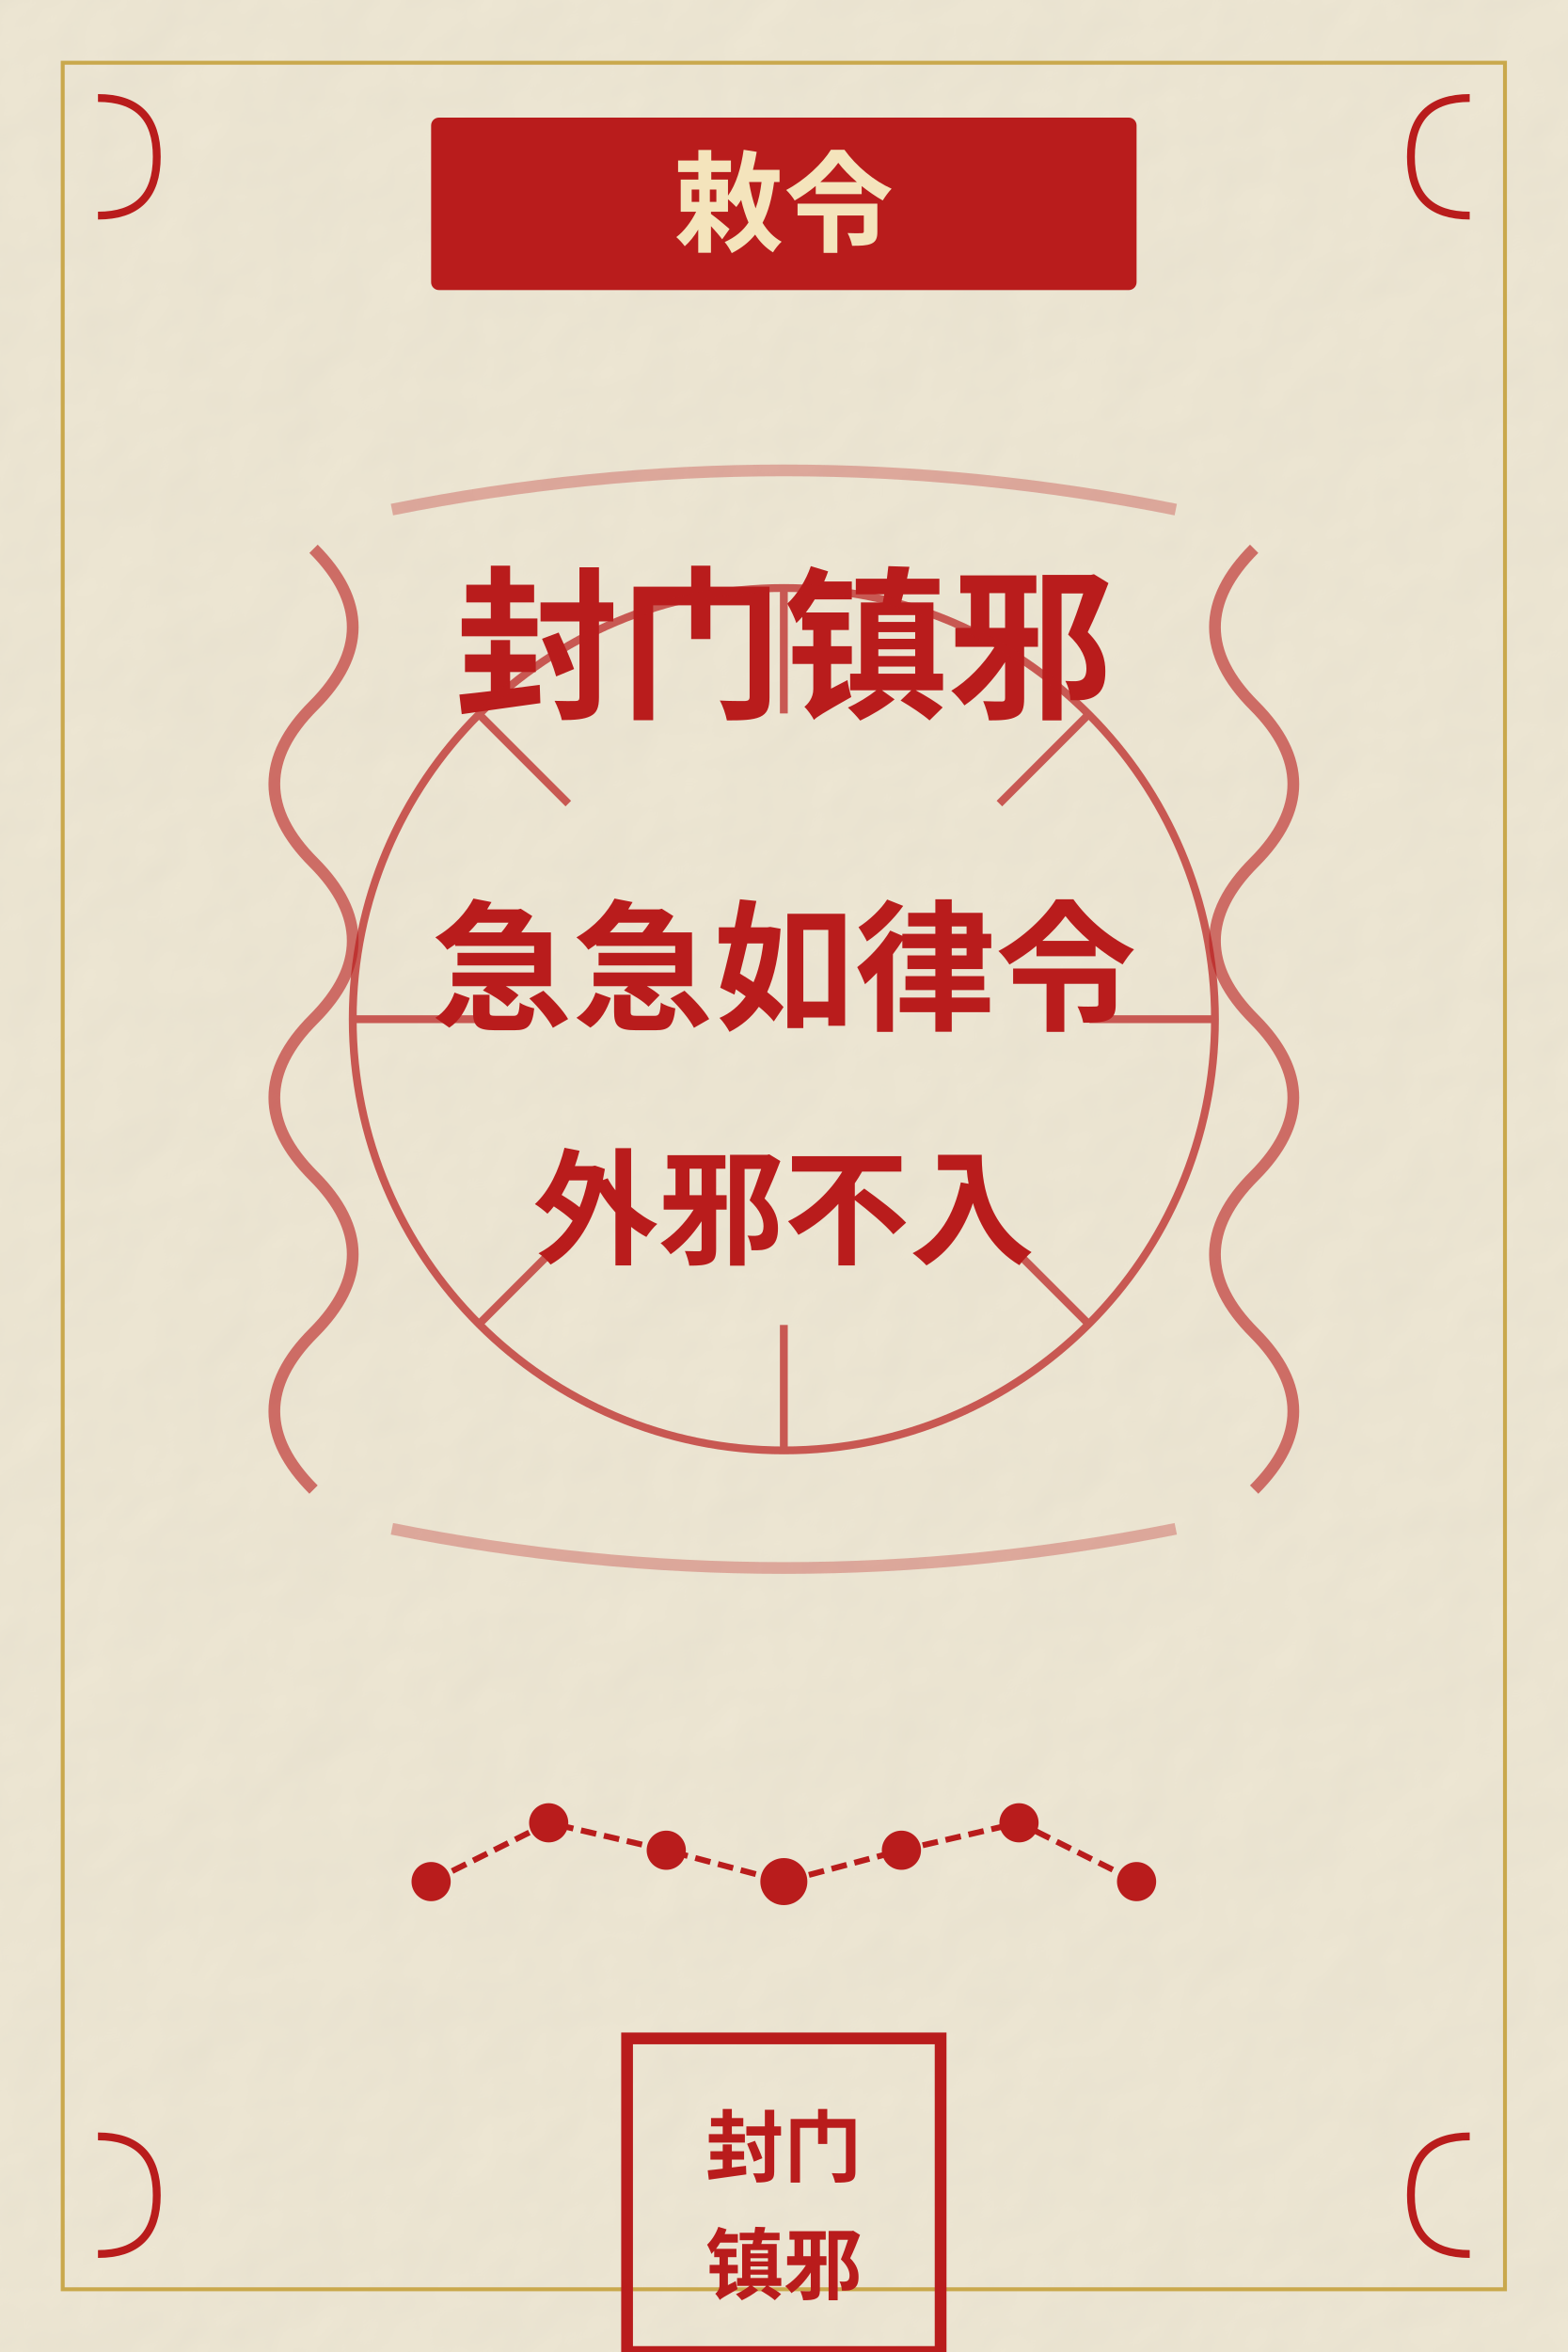
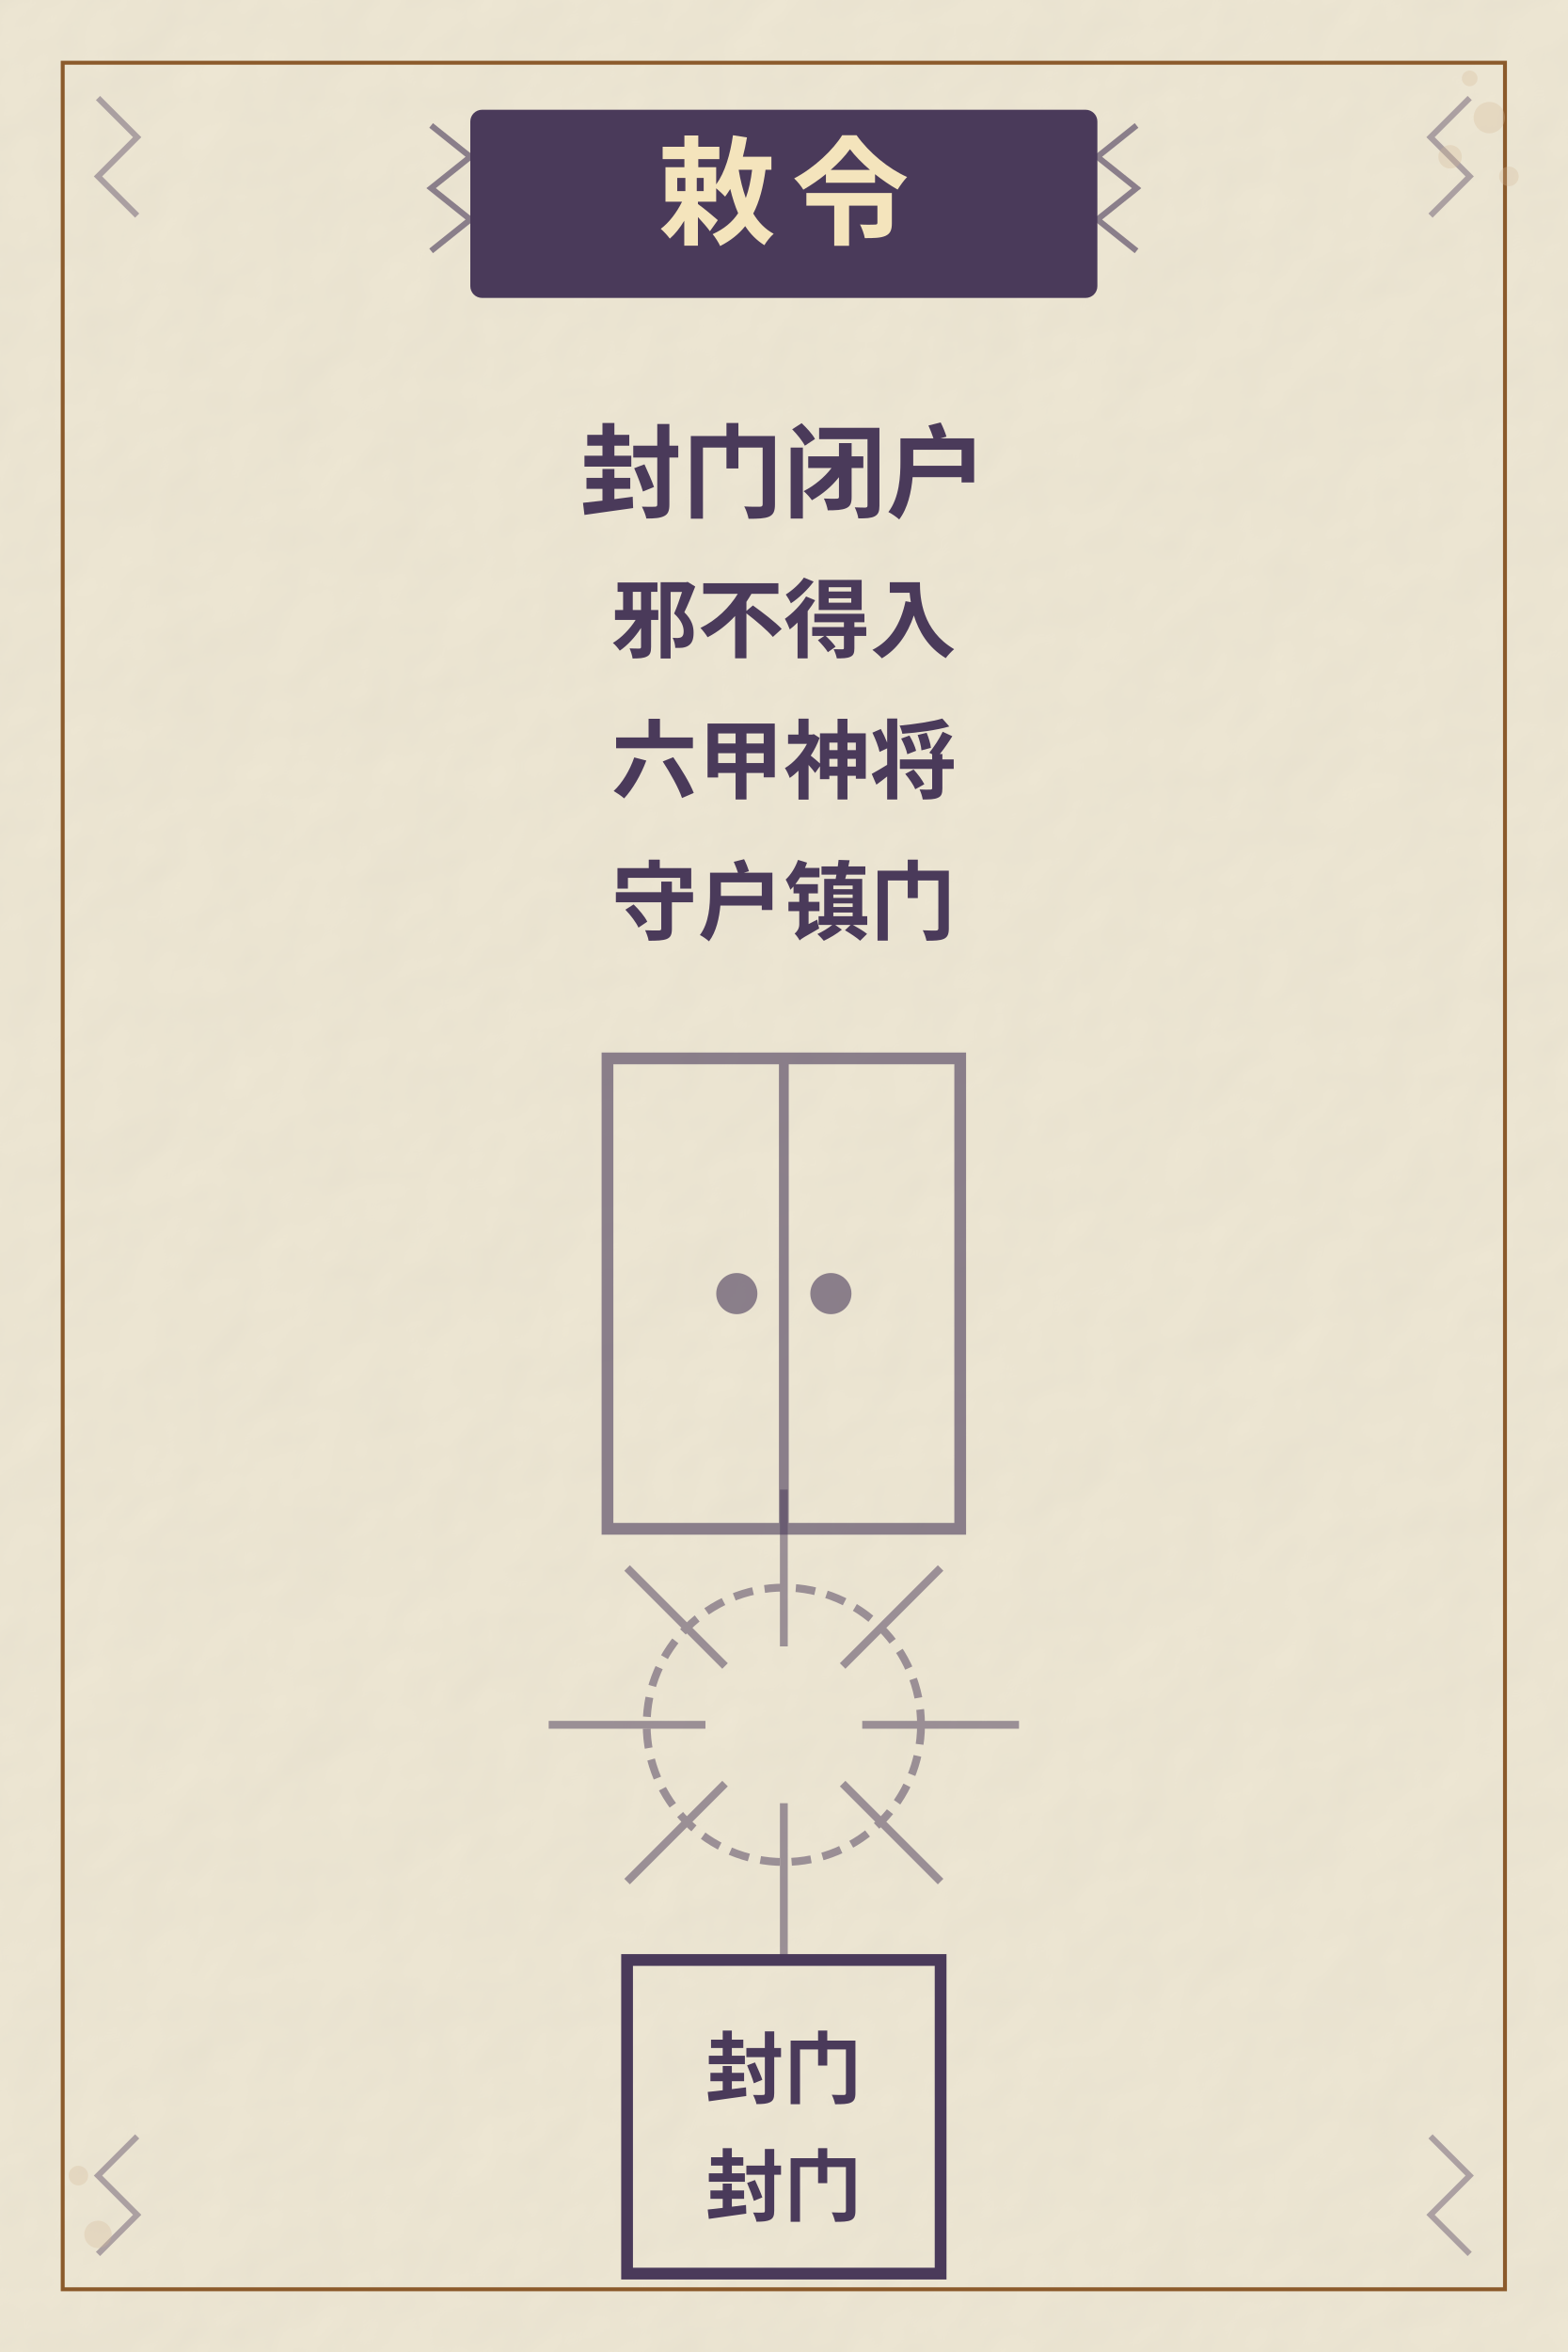
- <svg xmlns="http://www.w3.org/2000/svg" viewBox="0 0 400 600" width="240">
+ <svg xmlns="http://www.w3.org/2000/svg" viewBox="0 0 400 600" width="100%" preserveAspectRatio="xMidYMid meet">
  <defs>
-     <filter id="paper">
+     <filter id="paper_fengmen">
      <feTurbulence type="fractalNoise" baseFrequency="0.04" numOctaves="3" result="n" />
      <feDiffuseLighting in="n" lighting-color="#f4e4bc" surfaceScale="1.2">
        <feDistantLight azimuth="45" elevation="60" />
      </feDiffuseLighting>
    </filter>
  </defs>
-   <rect x="8" y="8" width="384" height="584" fill="#f4e4bc" stroke="#c9a84c" stroke-width="3" filter="url(#paper)" />
-   <rect x="16" y="16" width="368" height="568" fill="none" stroke="#c9a84c" stroke-width="1" />
-   <rect x="110" y="30" width="180" height="44" fill="#b91c1c" rx="2" />
-   <text x="200" y="62" text-anchor="middle" fill="#f4e4bc" font-size="28" font-family="'Noto Serif SC',serif" font-weight="bold">敕令</text>
-   <g transform="translate(200, 260)" fill="#b91c1c" font-family="'Noto Serif SC',serif" font-weight="bold" text-anchor="middle">
-     <text x="0" y="-80" font-size="42">封门镇邪</text>
-     <text x="0" y="0" font-size="36">急急如律令</text>
-     <text x="0" y="60" font-size="32">外邪不入</text>
+   <rect x="8" y="8" width="384" height="584" fill="#f4e4bc" stroke="#8b5a2b" stroke-width="3" filter="url(#paper_fengmen)" />
+   <rect x="16" y="16" width="368" height="568" fill="none" stroke="#8b5a2b" stroke-width="1" />
+   <g fill="#4a3a5a">
+     <rect x="120" y="28" width="160" height="48" rx="3" />
+     <path d="M110,32 L120,40 L110,48 L120,56 L110,64" stroke="#4a3a5a" stroke-width="1.5" fill="none" opacity="0.6" />
+     <path d="M290,32 L280,40 L290,48 L280,56 L290,64" stroke="#4a3a5a" stroke-width="1.5" fill="none" opacity="0.6" />
  </g>
-   <g transform="translate(200, 260)" fill="none" stroke="#b91c1c" stroke-width="3" opacity="0.6">
-     <path d="M-120,-120 Q-100,-100 -120,-80 Q-140,-60 -120,-40 Q-100,-20 -120,0 Q-140,20 -120,40 Q-100,60 -120,80 Q-140,100 -120,120" />
-     <path d="M120,-120 Q100,-100 120,-80 Q140,-60 120,-40 Q100,-20 120,0 Q140,20 120,40 Q100,60 120,80 Q140,100 120,120" />
-     <path d="M-100,-130 Q0,-150 100,-130" opacity="0.5" />
-     <path d="M-100,130 Q0,150 100,130" opacity="0.5" />
+   <text x="200" y="60" text-anchor="middle" fill="#f4e4bc" font-size="30" font-family="'Noto Serif SC',serif" font-weight="bold" letter-spacing="4">敕令</text>
+   <g fill="#4a3a5a" font-family="'Noto Serif SC',serif" font-weight="bold" text-anchor="middle">
+     <text x="200" y="130" font-size="26">封门闭户</text>
+     <text x="200" y="166" font-size="22">邪不得入</text>
+     <text x="200" y="202" font-size="22">六甲神将</text>
+     <text x="200" y="238" font-size="22">守户镇门</text>
  </g>
-   <g transform="translate(200, 260)" fill="none" stroke="#b91c1c" stroke-width="2" opacity="0.7">
-     <circle cx="0" cy="0" r="110" />
-     <path d="M-110,0 L-78,0 M78,0 L110,0 M0,-110 L0,-78 M0,78 L0,110" />
-     <path d="M-78,-78 L-55,-55 M55,55 L78,78 M-78,78 L-55,55 M55,-55 L78,-78" />
+   <g transform="translate(200,330)" fill="none" stroke="#4a3a5a" stroke-width="2.5" opacity="0.6">
+     <rect x="-45" y="-60" width="90" height="120" stroke-width="3" />
+     <line x1="0" y1="-60" x2="0" y2="60" />
+     <circle cx="-12" cy="0" r="4" fill="#4a3a5a" />
+     <circle cx="12" cy="0" r="4" fill="#4a3a5a" />
  </g>
-   <g transform="translate(200, 480)">
-     <circle cx="-90" cy="0" r="5" fill="#b91c1c" />
-     <circle cx="-60" cy="-15" r="5" fill="#b91c1c" />
-     <circle cx="-30" cy="-8" r="5" fill="#b91c1c" />
-     <circle cx="0" cy="0" r="6" fill="#b91c1c" />
-     <circle cx="30" cy="-8" r="5" fill="#b91c1c" />
-     <circle cx="60" cy="-15" r="5" fill="#b91c1c" />
-     <circle cx="90" cy="0" r="5" fill="#b91c1c" />
-     <path d="M-90,0 L-60,-15 L-30,-8 L0,0 L30,-8 L60,-15 L90,0" fill="none" stroke="#b91c1c" stroke-width="1.5" stroke-dasharray="4,2" />
+   <g transform="translate(200,440)" fill="none" stroke="#4a3a5a" stroke-width="2" opacity="0.5">
+     <path d="M-60,0 L-20,0 M20,0 L60,0 M0,-60 L0,-20 M0,20 L0,60" />
+     <path d="M-40,-40 L-15,-15 M15,15 L40,40 M-40,40 L-15,15 M15,-15 L40,-40" />
+     <circle cx="0" cy="0" r="35" stroke-dasharray="5,3" />
  </g>
-   <rect x="160" y="520" width="80" height="80" fill="none" stroke="#b91c1c" stroke-width="3" />
-   <text x="200" y="555" text-anchor="middle" fill="#b91c1c" font-size="20" font-family="'Noto Serif SC',serif" font-weight="bold">封门</text>
-   <text x="200" y="585" text-anchor="middle" fill="#b91c1c" font-size="20" font-family="'Noto Serif SC',serif" font-weight="bold">镇邪</text>
-   <path d="M25,25 Q40,25 40,40 Q40,55 25,55" fill="none" stroke="#b91c1c" stroke-width="2" />
-   <path d="M375,25 Q360,25 360,40 Q360,55 375,55" fill="none" stroke="#b91c1c" stroke-width="2" />
-   <path d="M25,575 Q40,575 40,560 Q40,545 25,545" fill="none" stroke="#b91c1c" stroke-width="2" />
-   <path d="M375,575 Q360,575 360,560 Q360,545 375,545" fill="none" stroke="#b91c1c" stroke-width="2" />
+   <rect x="160" y="500" width="80" height="80" fill="none" stroke="#4a3a5a" stroke-width="3" />
+   <text x="200" y="535" text-anchor="middle" fill="#4a3a5a" font-size="20" font-family="'Noto Serif SC',serif" font-weight="bold">封门</text>
+   <text x="200" y="565" text-anchor="middle" fill="#4a3a5a" font-size="20" font-family="'Noto Serif SC',serif" font-weight="bold">封门</text>
+   <g fill="none" stroke="#4a3a5a" stroke-width="1.5" opacity="0.4">
+     <path d="M25,25 L35,35 L25,45 L35,55" />
+     <path d="M375,25 L365,35 L375,45 L365,55" />
+     <path d="M25,575 L35,565 L25,555 L35,545" />
+     <path d="M375,575 L365,565 L375,555 L365,545" />
+   </g>
+   <g fill="#d4b896" opacity="0.3">
+     <circle cx="380" cy="30" r="4" />
+     <circle cx="370" cy="40" r="3" />
+     <circle cx="385" cy="45" r="2.5" />
+     <circle cx="375" cy="20" r="2" />
+     <circle cx="25" cy="570" r="3.5" />
+     <circle cx="20" cy="555" r="2.5" />
+   </g>
</svg>
